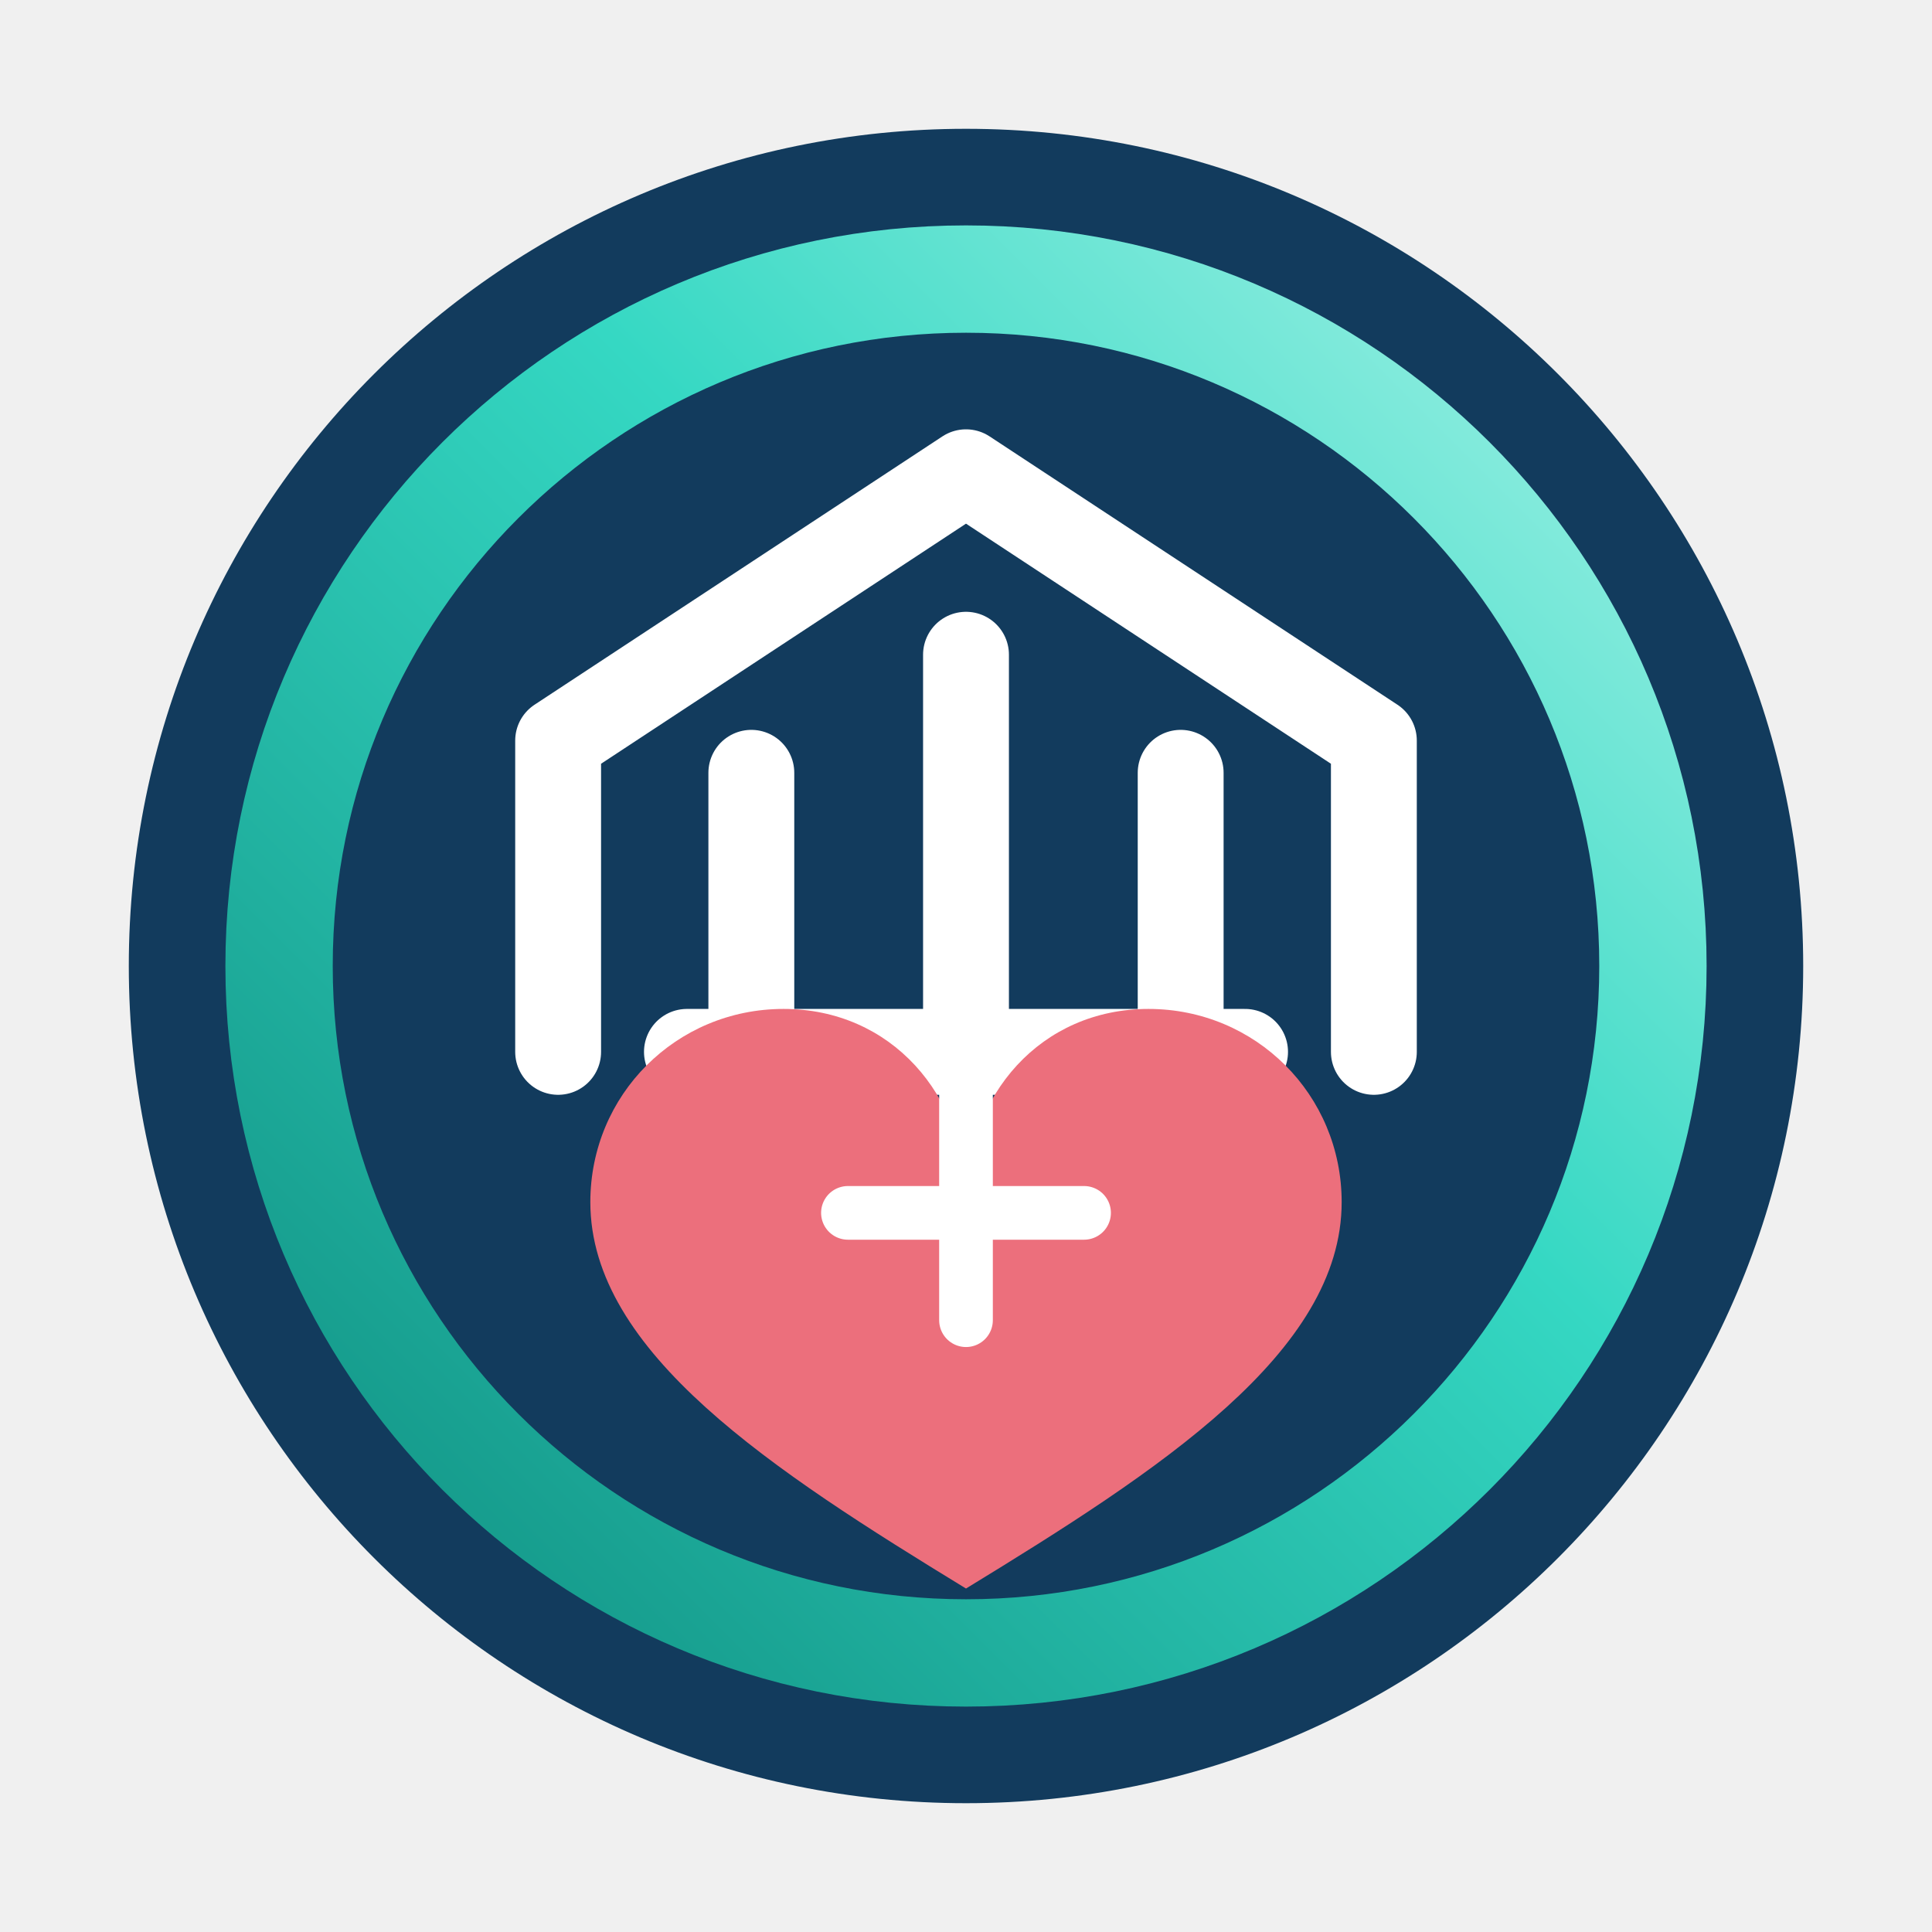
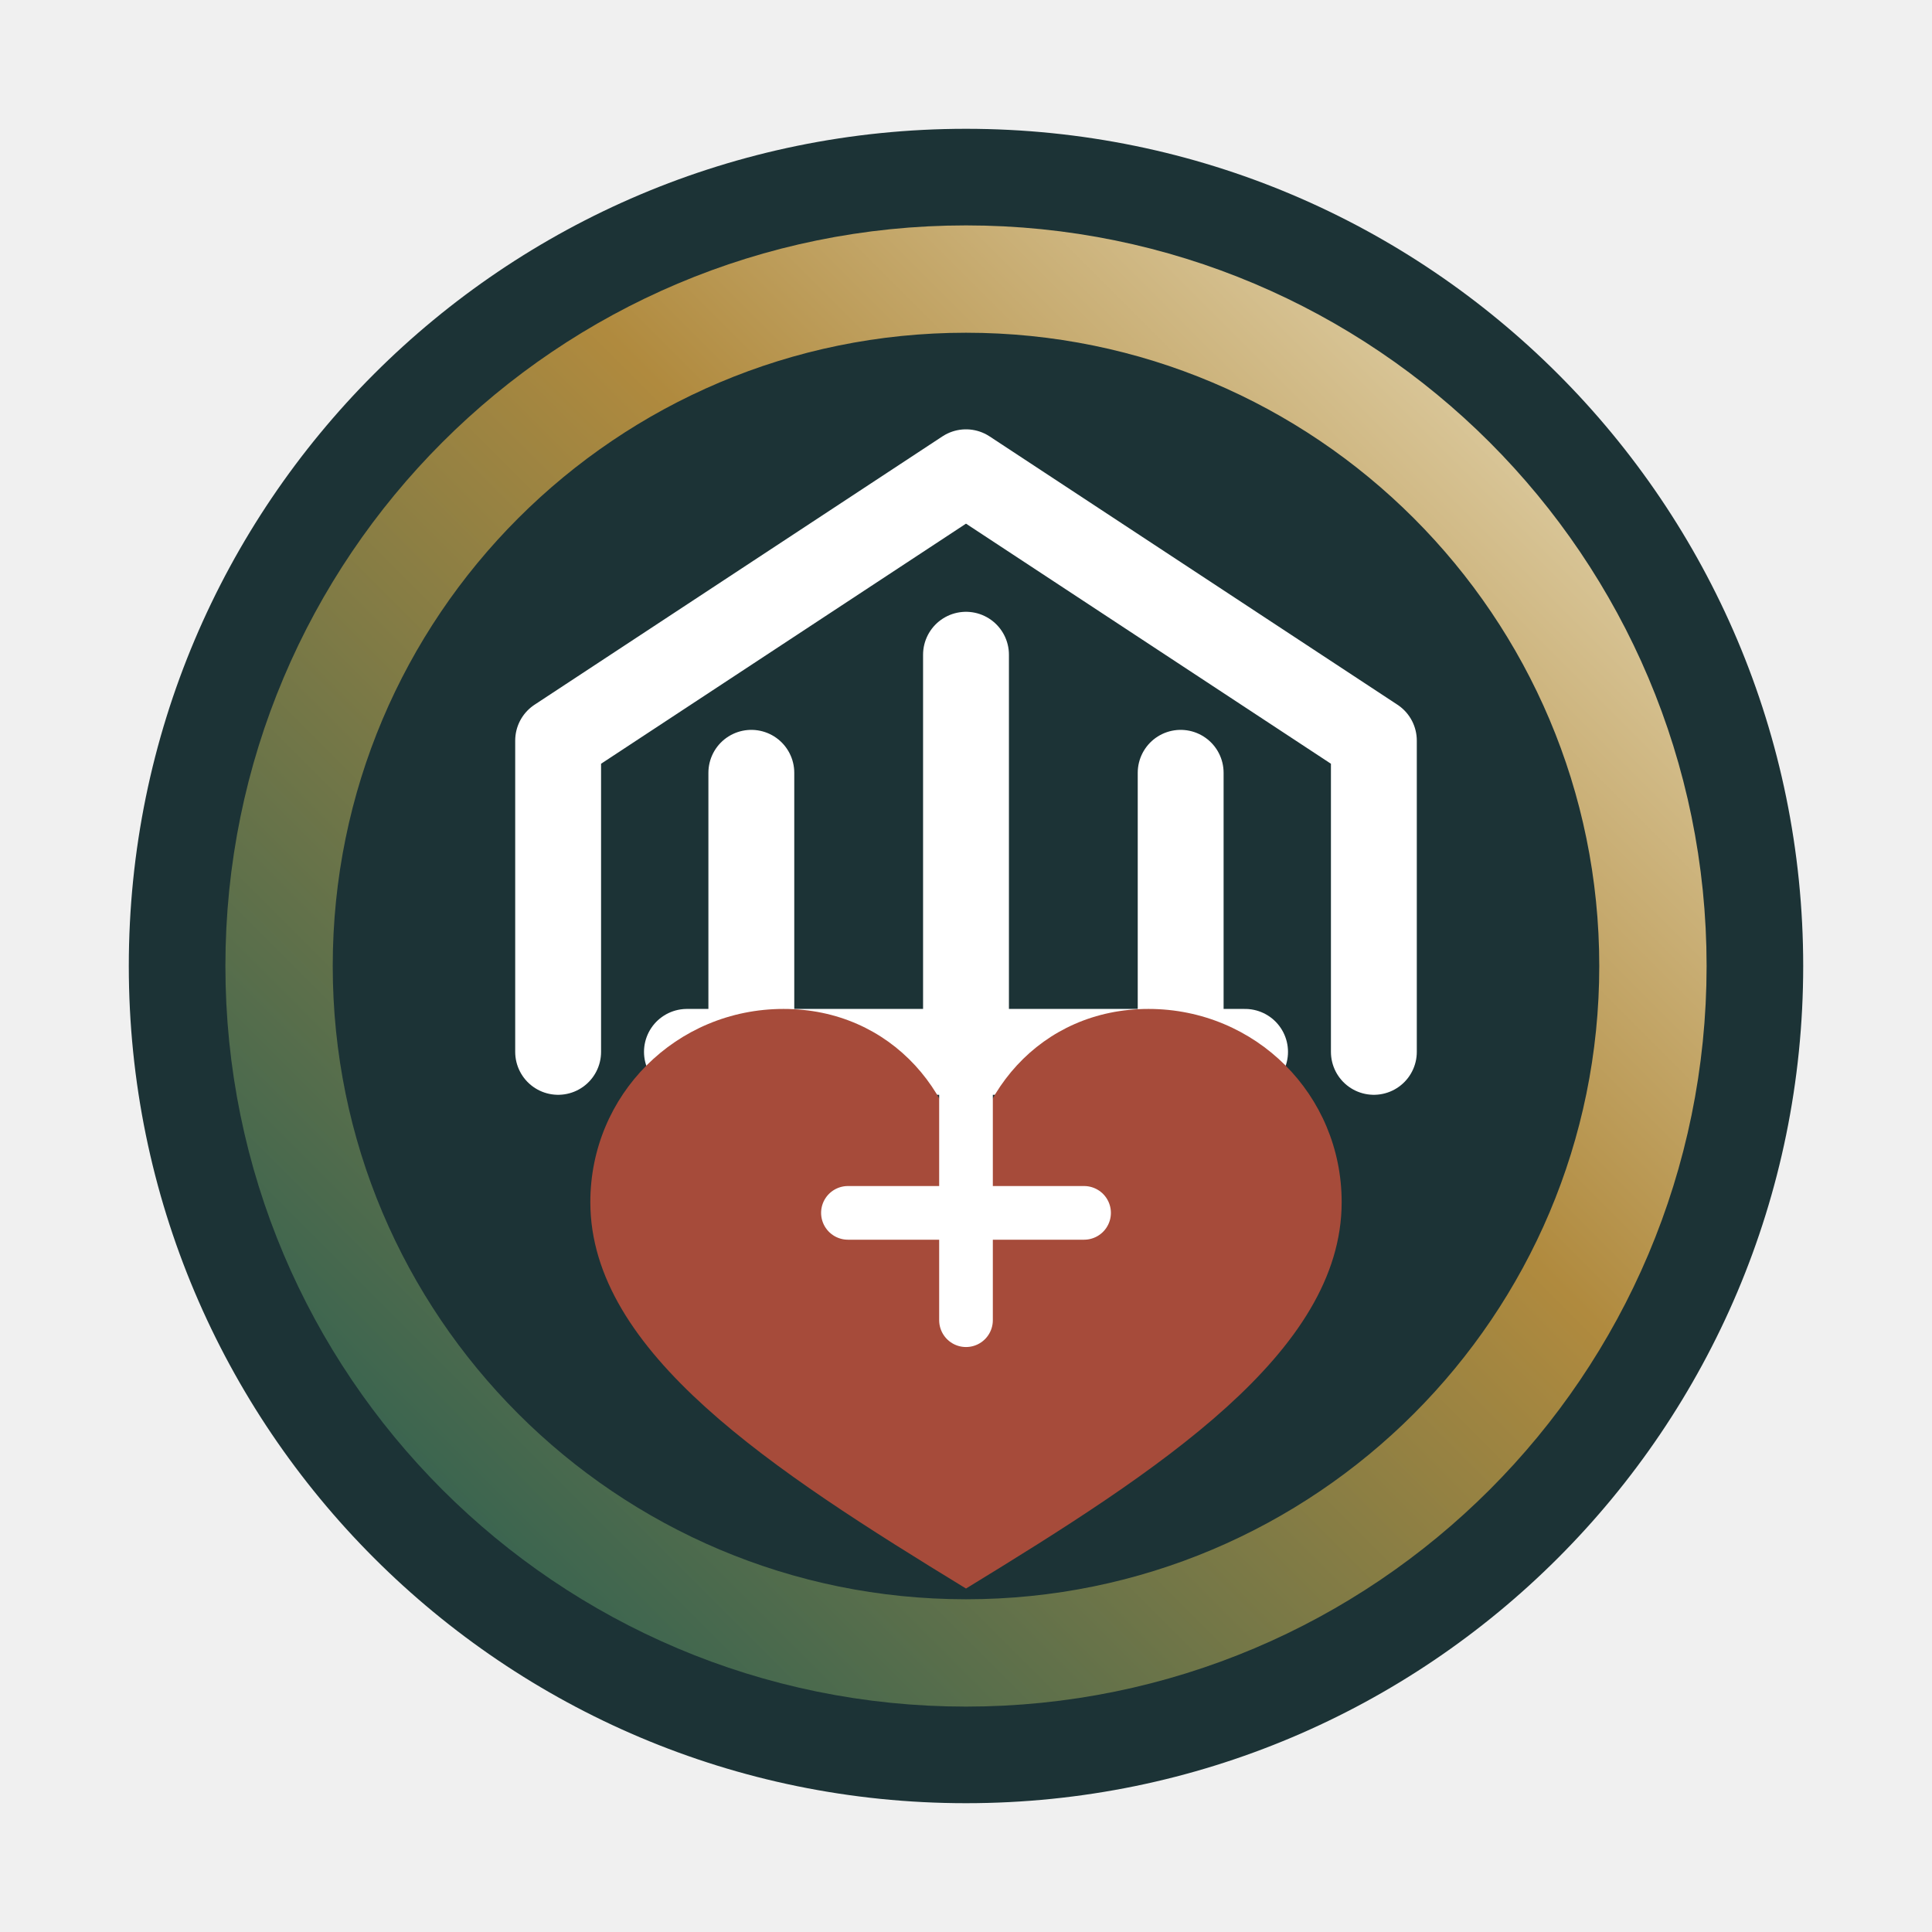
<svg xmlns="http://www.w3.org/2000/svg" viewBox="0 0 180 180">
  <defs>
    <linearGradient id="g" x1="0" y1="1" x2="1" y2="0">
-       <stop stop-color="#0F8F81" />
-       <stop offset=".6" stop-color="#35D8C3" />
-       <stop offset="1" stop-color="#A2F2E6" />
+       <stop stop-color="#1F5C54" />
+       <stop offset=".6" stop-color="#B08A3E" />
+       <stop offset="1" stop-color="#E9DDBB" />
    </linearGradient>
  </defs>
-   <circle cx="90" cy="90" r="78" fill="#123B5D" />
+   <circle cx="90" cy="90" r="78" fill="#1C3336" />
  <circle cx="90" cy="90" r="64" fill="none" stroke="url(#g)" stroke-width="10" />
  <path d="M52 98V69l38-25 38 25v29M64 98h52M70 72v24M90 61v35M110 72v24" fill="none" stroke="#fff" stroke-width="8" stroke-linecap="round" stroke-linejoin="round" />
-   <path d="M90 112c0-10 7-18 17-18 10 0 18 8 18 18 0 14-17 25-35 36-18-11-35-22-35-36 0-10 8-18 18-18 10 0 17 8 17 18z" fill="#EC6F7C" />
+   <path d="M90 112c0-10 7-18 17-18 10 0 18 8 18 18 0 14-17 25-35 36-18-11-35-22-35-36 0-10 8-18 18-18 10 0 17 8 17 18z" fill="#A64B3A" />
  <path d="M90 102v21M79 113h22" stroke="#fff" stroke-width="5" stroke-linecap="round" />
</svg>
